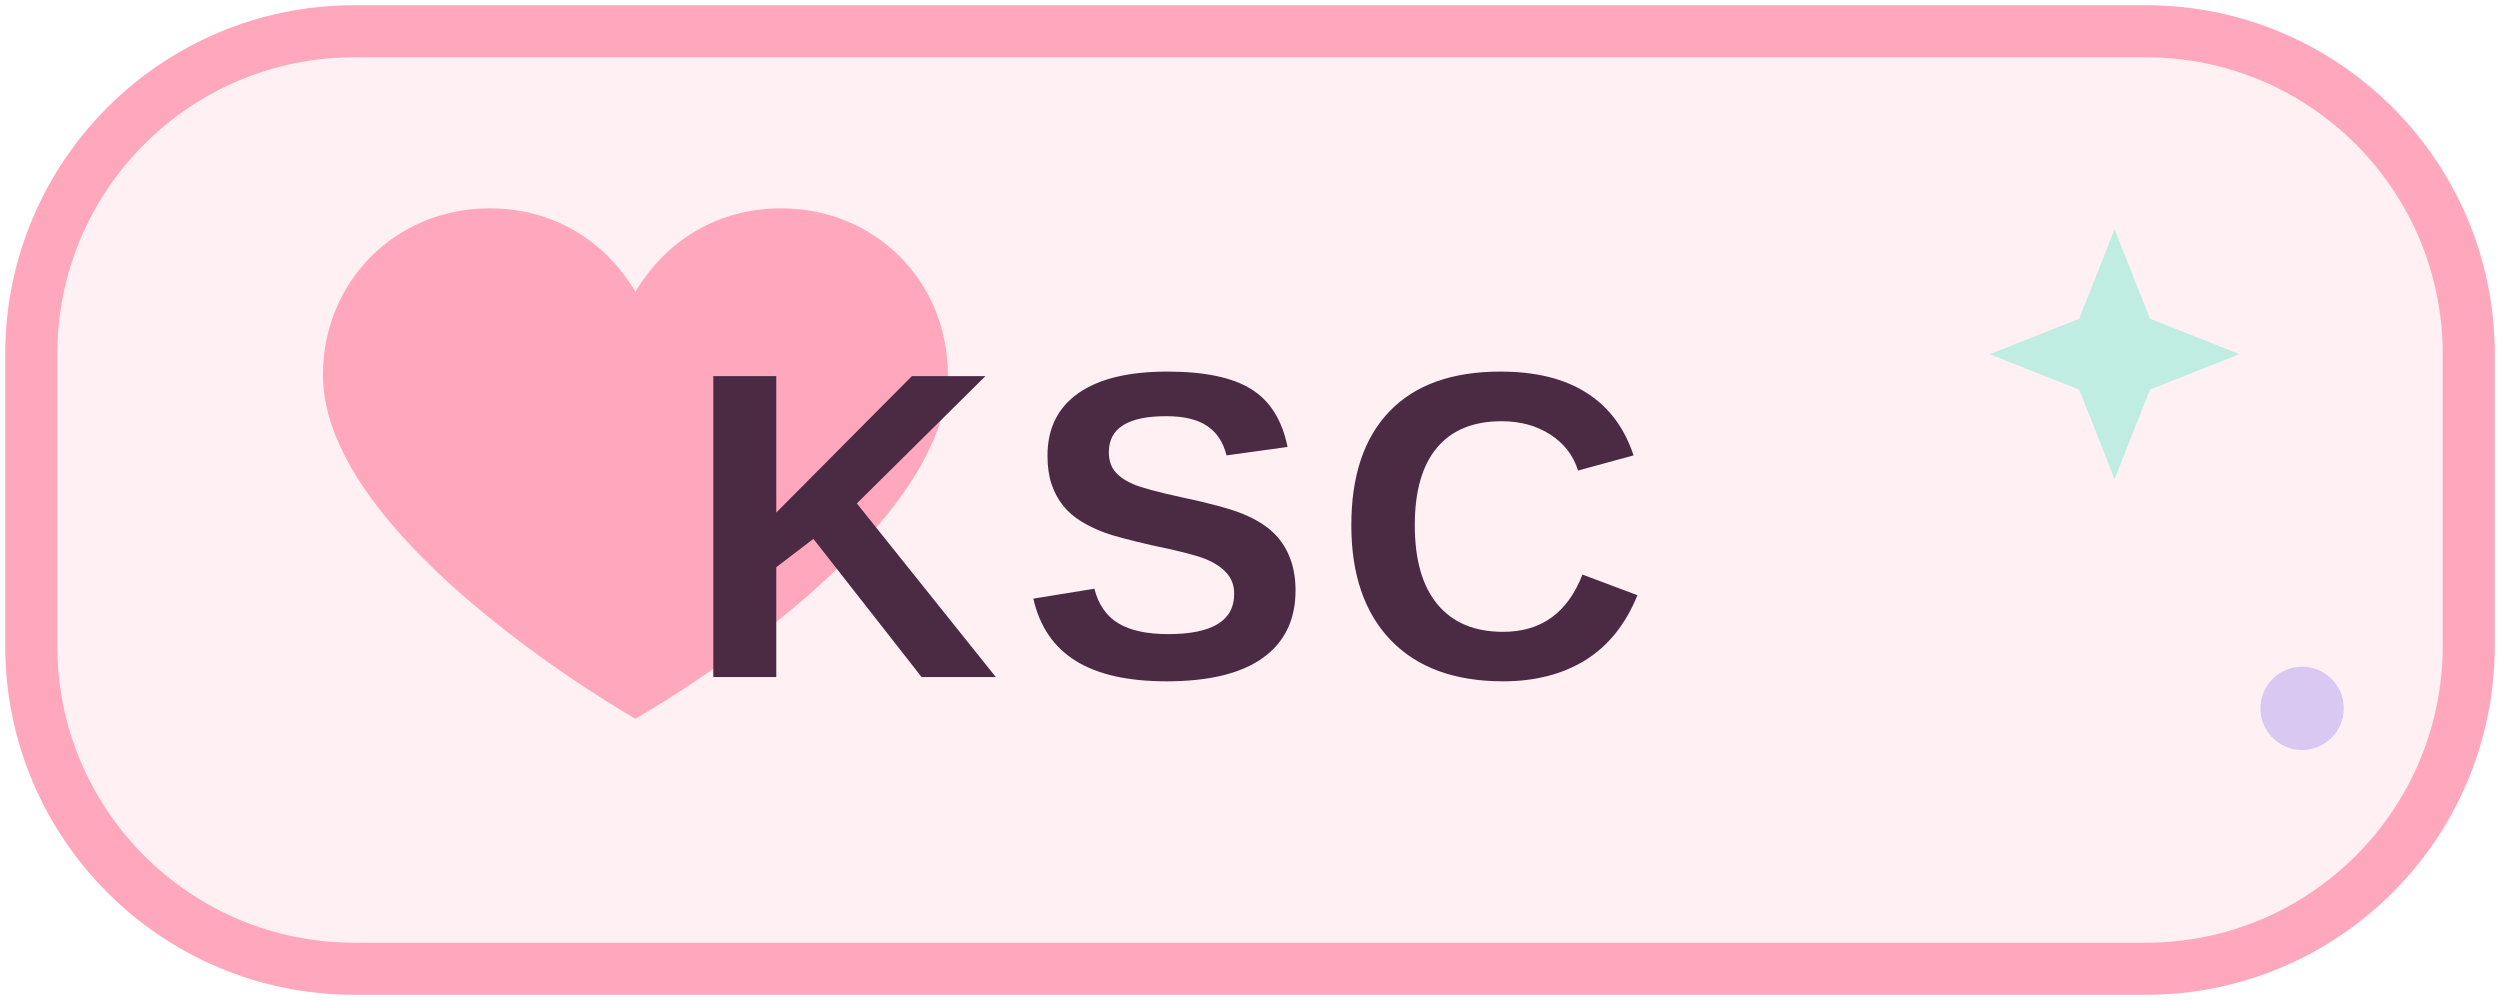
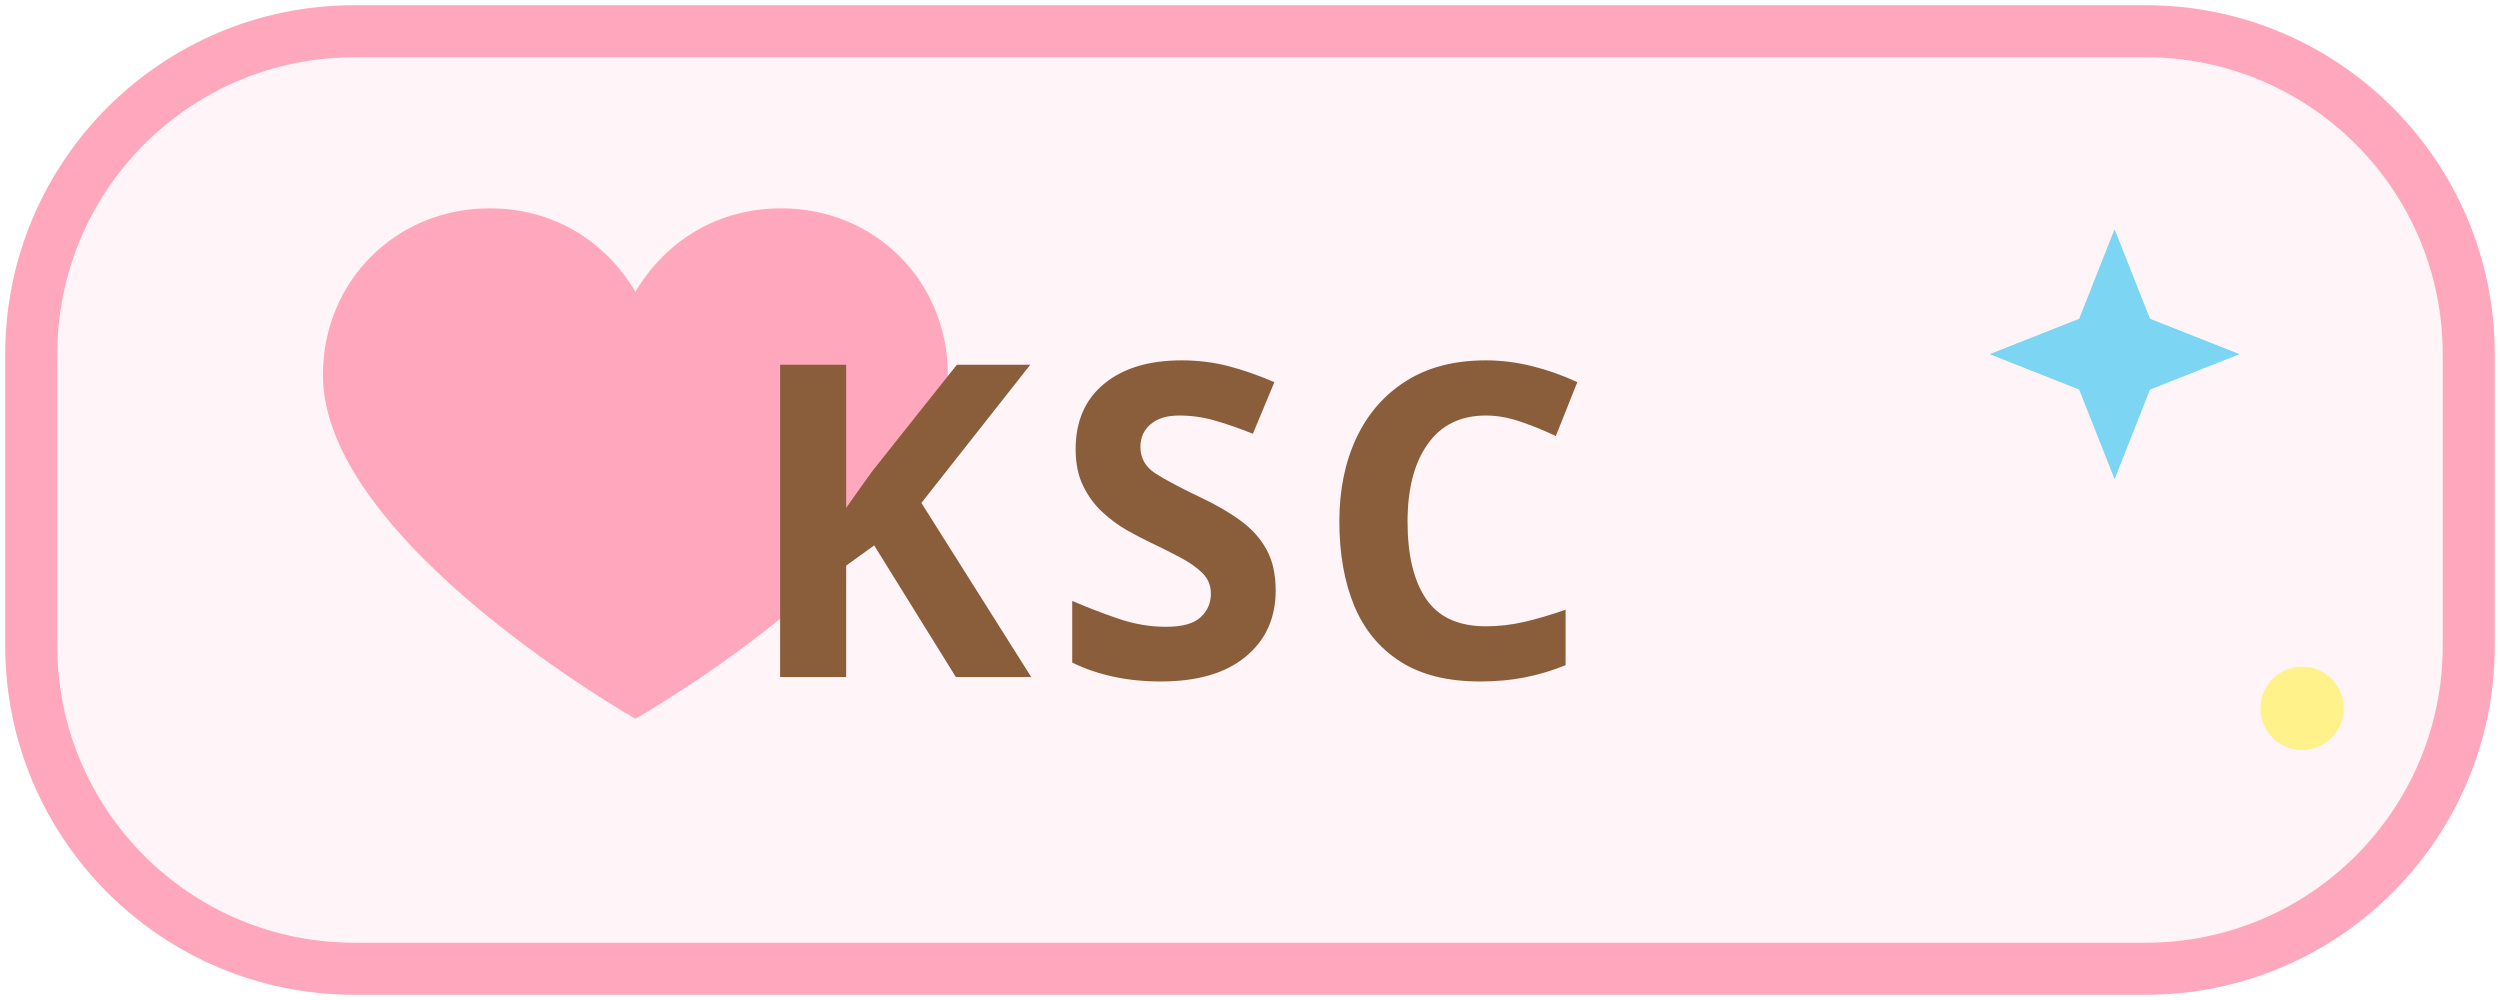
<svg xmlns="http://www.w3.org/2000/svg" viewBox="0 0 240 96" role="img" aria-labelledby="title desc">
-   <rect x="3" y="3" width="234" height="90" rx="31" fill="#FFF0F4" stroke="#FFA8BD" stroke-width="5" />
+   <rect x="3" y="3" width="234" height="90" rx="31" fill="#FFF5F9" stroke="#FFA8BD" stroke-width="5" />
  <path d="M31 36c0-9 7-16 16-16 6 0 11 3 14 8 3-5 8-8 14-8 9 0 16 7 16 16 0 16-30 33-30 33S31 52 31 36Z" fill="#FFA8BD" />
-   <text x="112" y="65" text-anchor="middle" font-family="Arial, sans-serif" font-size="42" font-weight="800" letter-spacing="2" fill="#4B2A43">KSC</text>
-   <path d="M203 22l3.4 8.6L215 34l-8.6 3.4L203 46l-3.4-8.6L191 34l8.6-3.4L203 22Z" fill="#BFEDE2" />
-   <circle cx="221" cy="68" r="4" fill="#D8C8F2" />
+   <text x="112" y="65" text-anchor="middle" font-family="Quicksand, sans-serif" font-size="42" font-weight="700" letter-spacing="2" fill="#8A5D3B">KSC</text>
+   <path d="M203 22l3.4 8.6L215 34l-8.6 3.4L203 46l-3.4-8.6L191 34l8.6-3.4L203 22Z" fill="#7CD5F3" />
+   <circle cx="221" cy="68" r="4" fill="#FFF28A" />
</svg>
